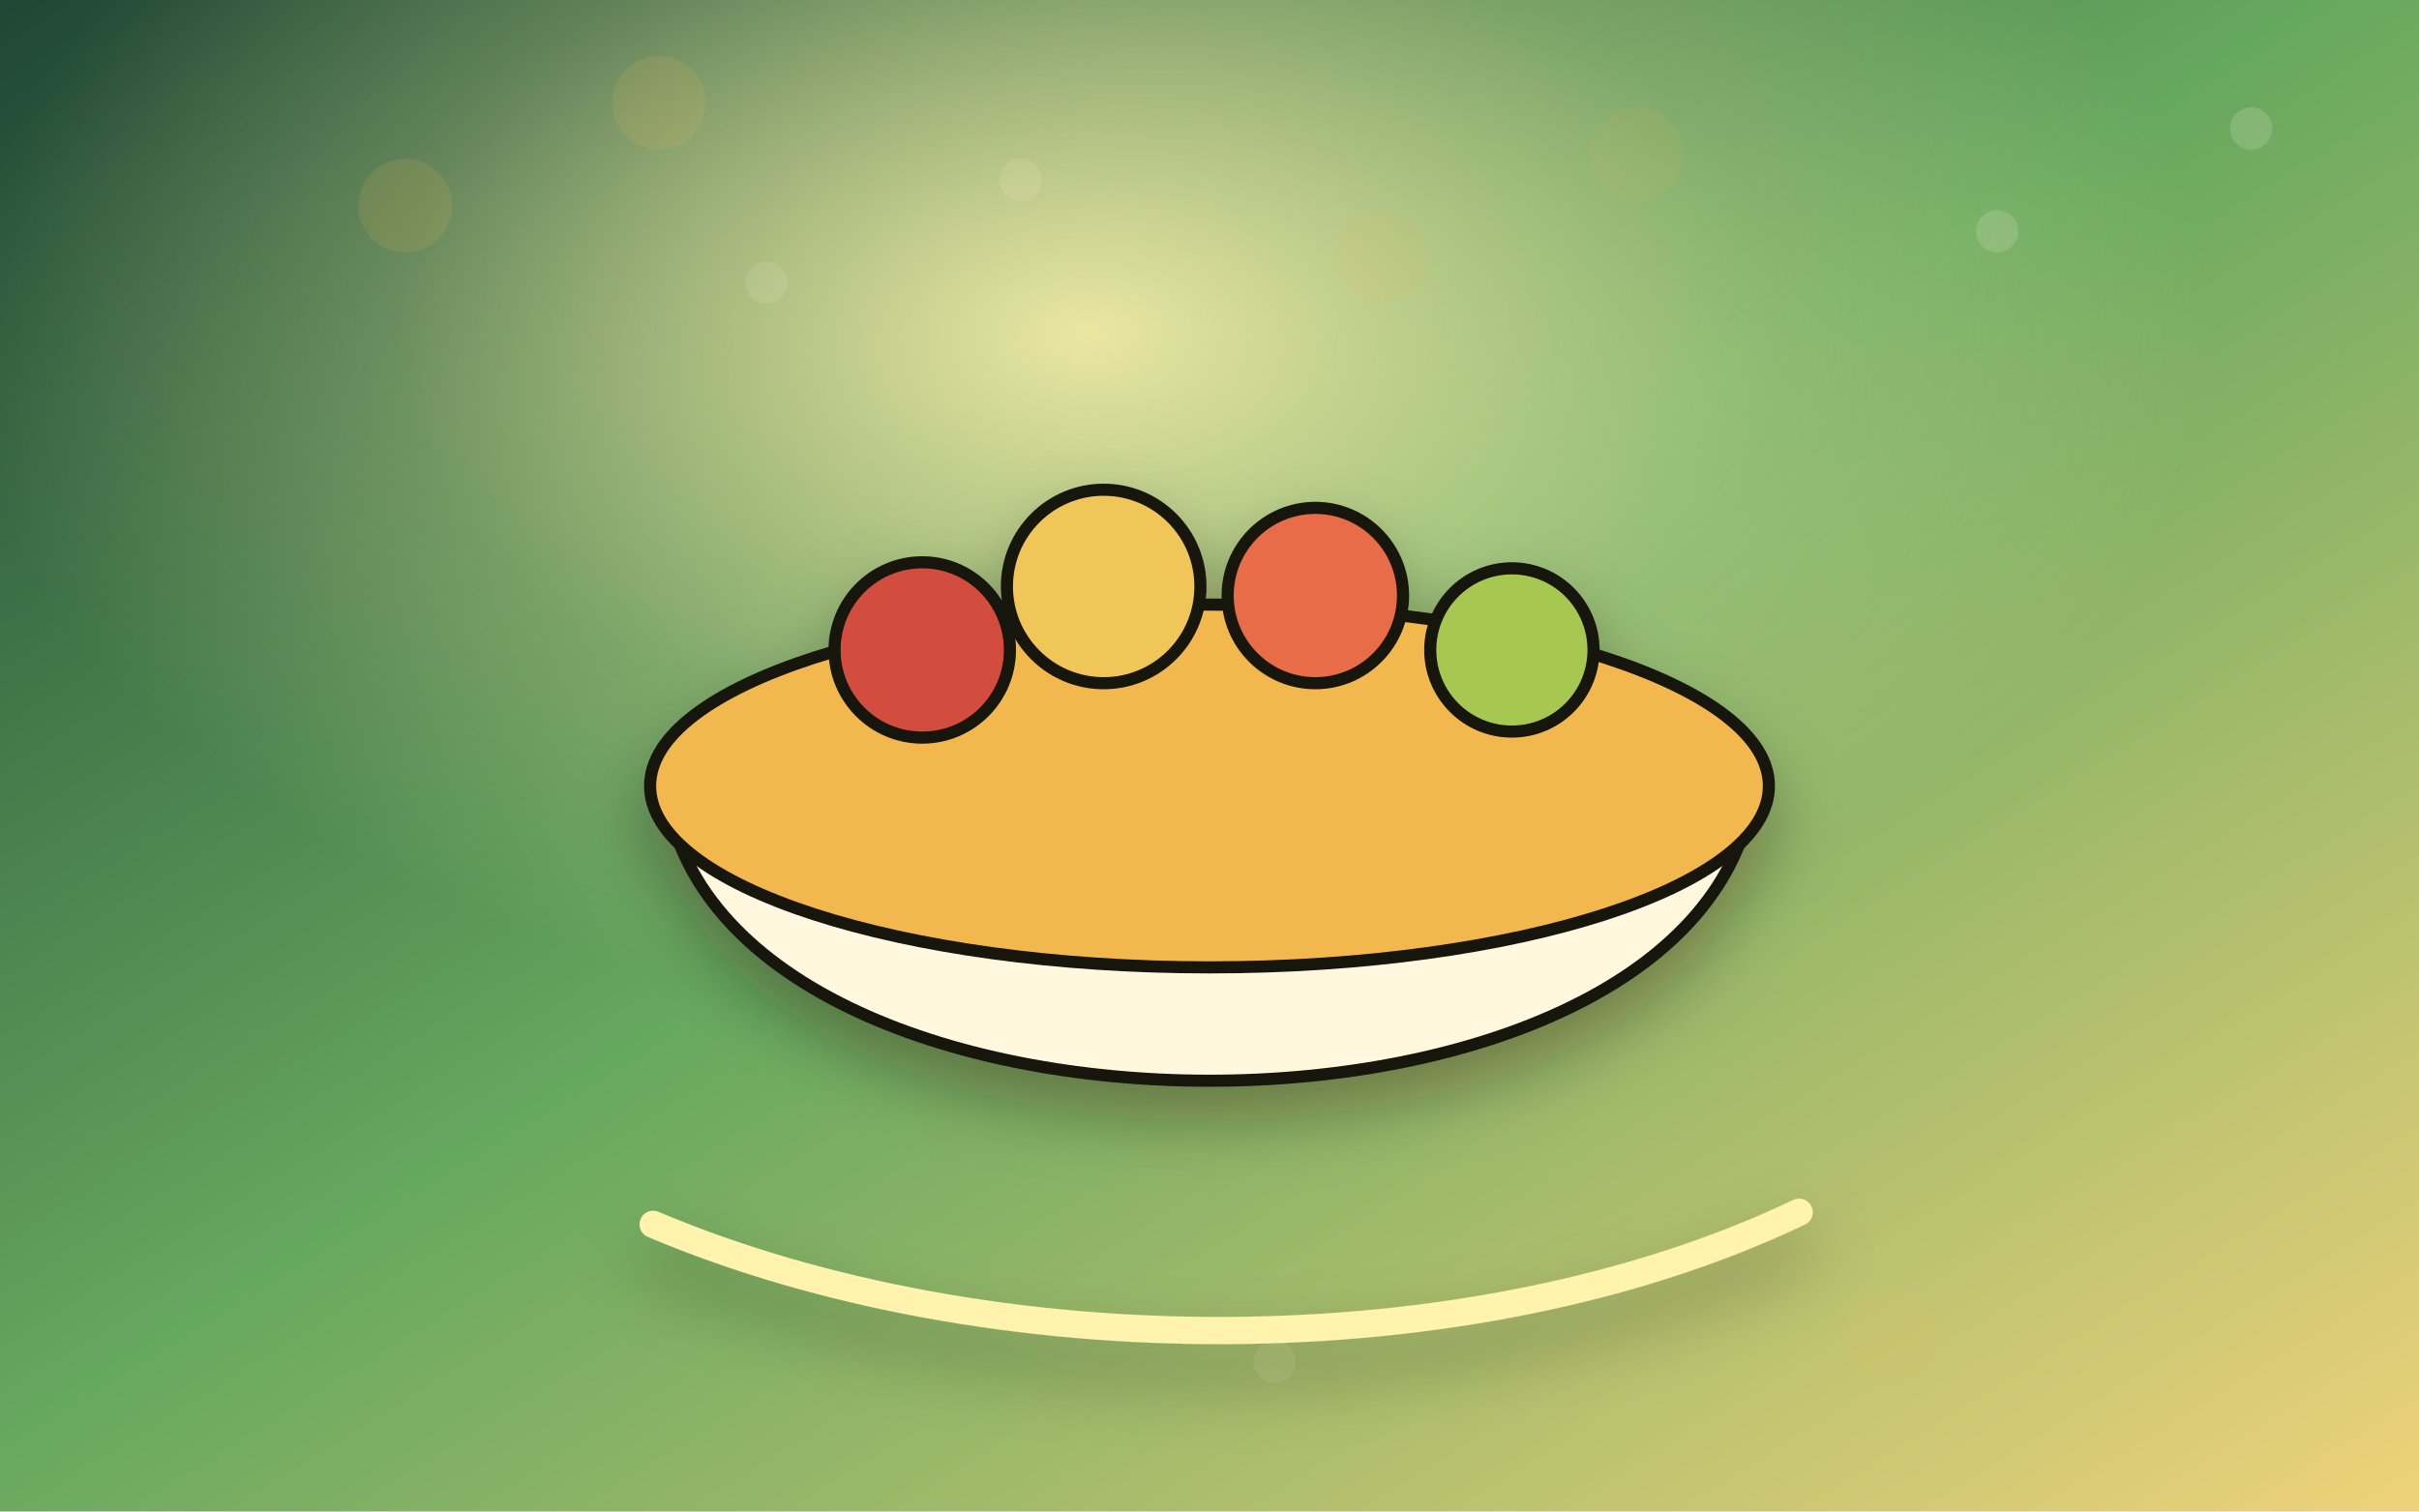
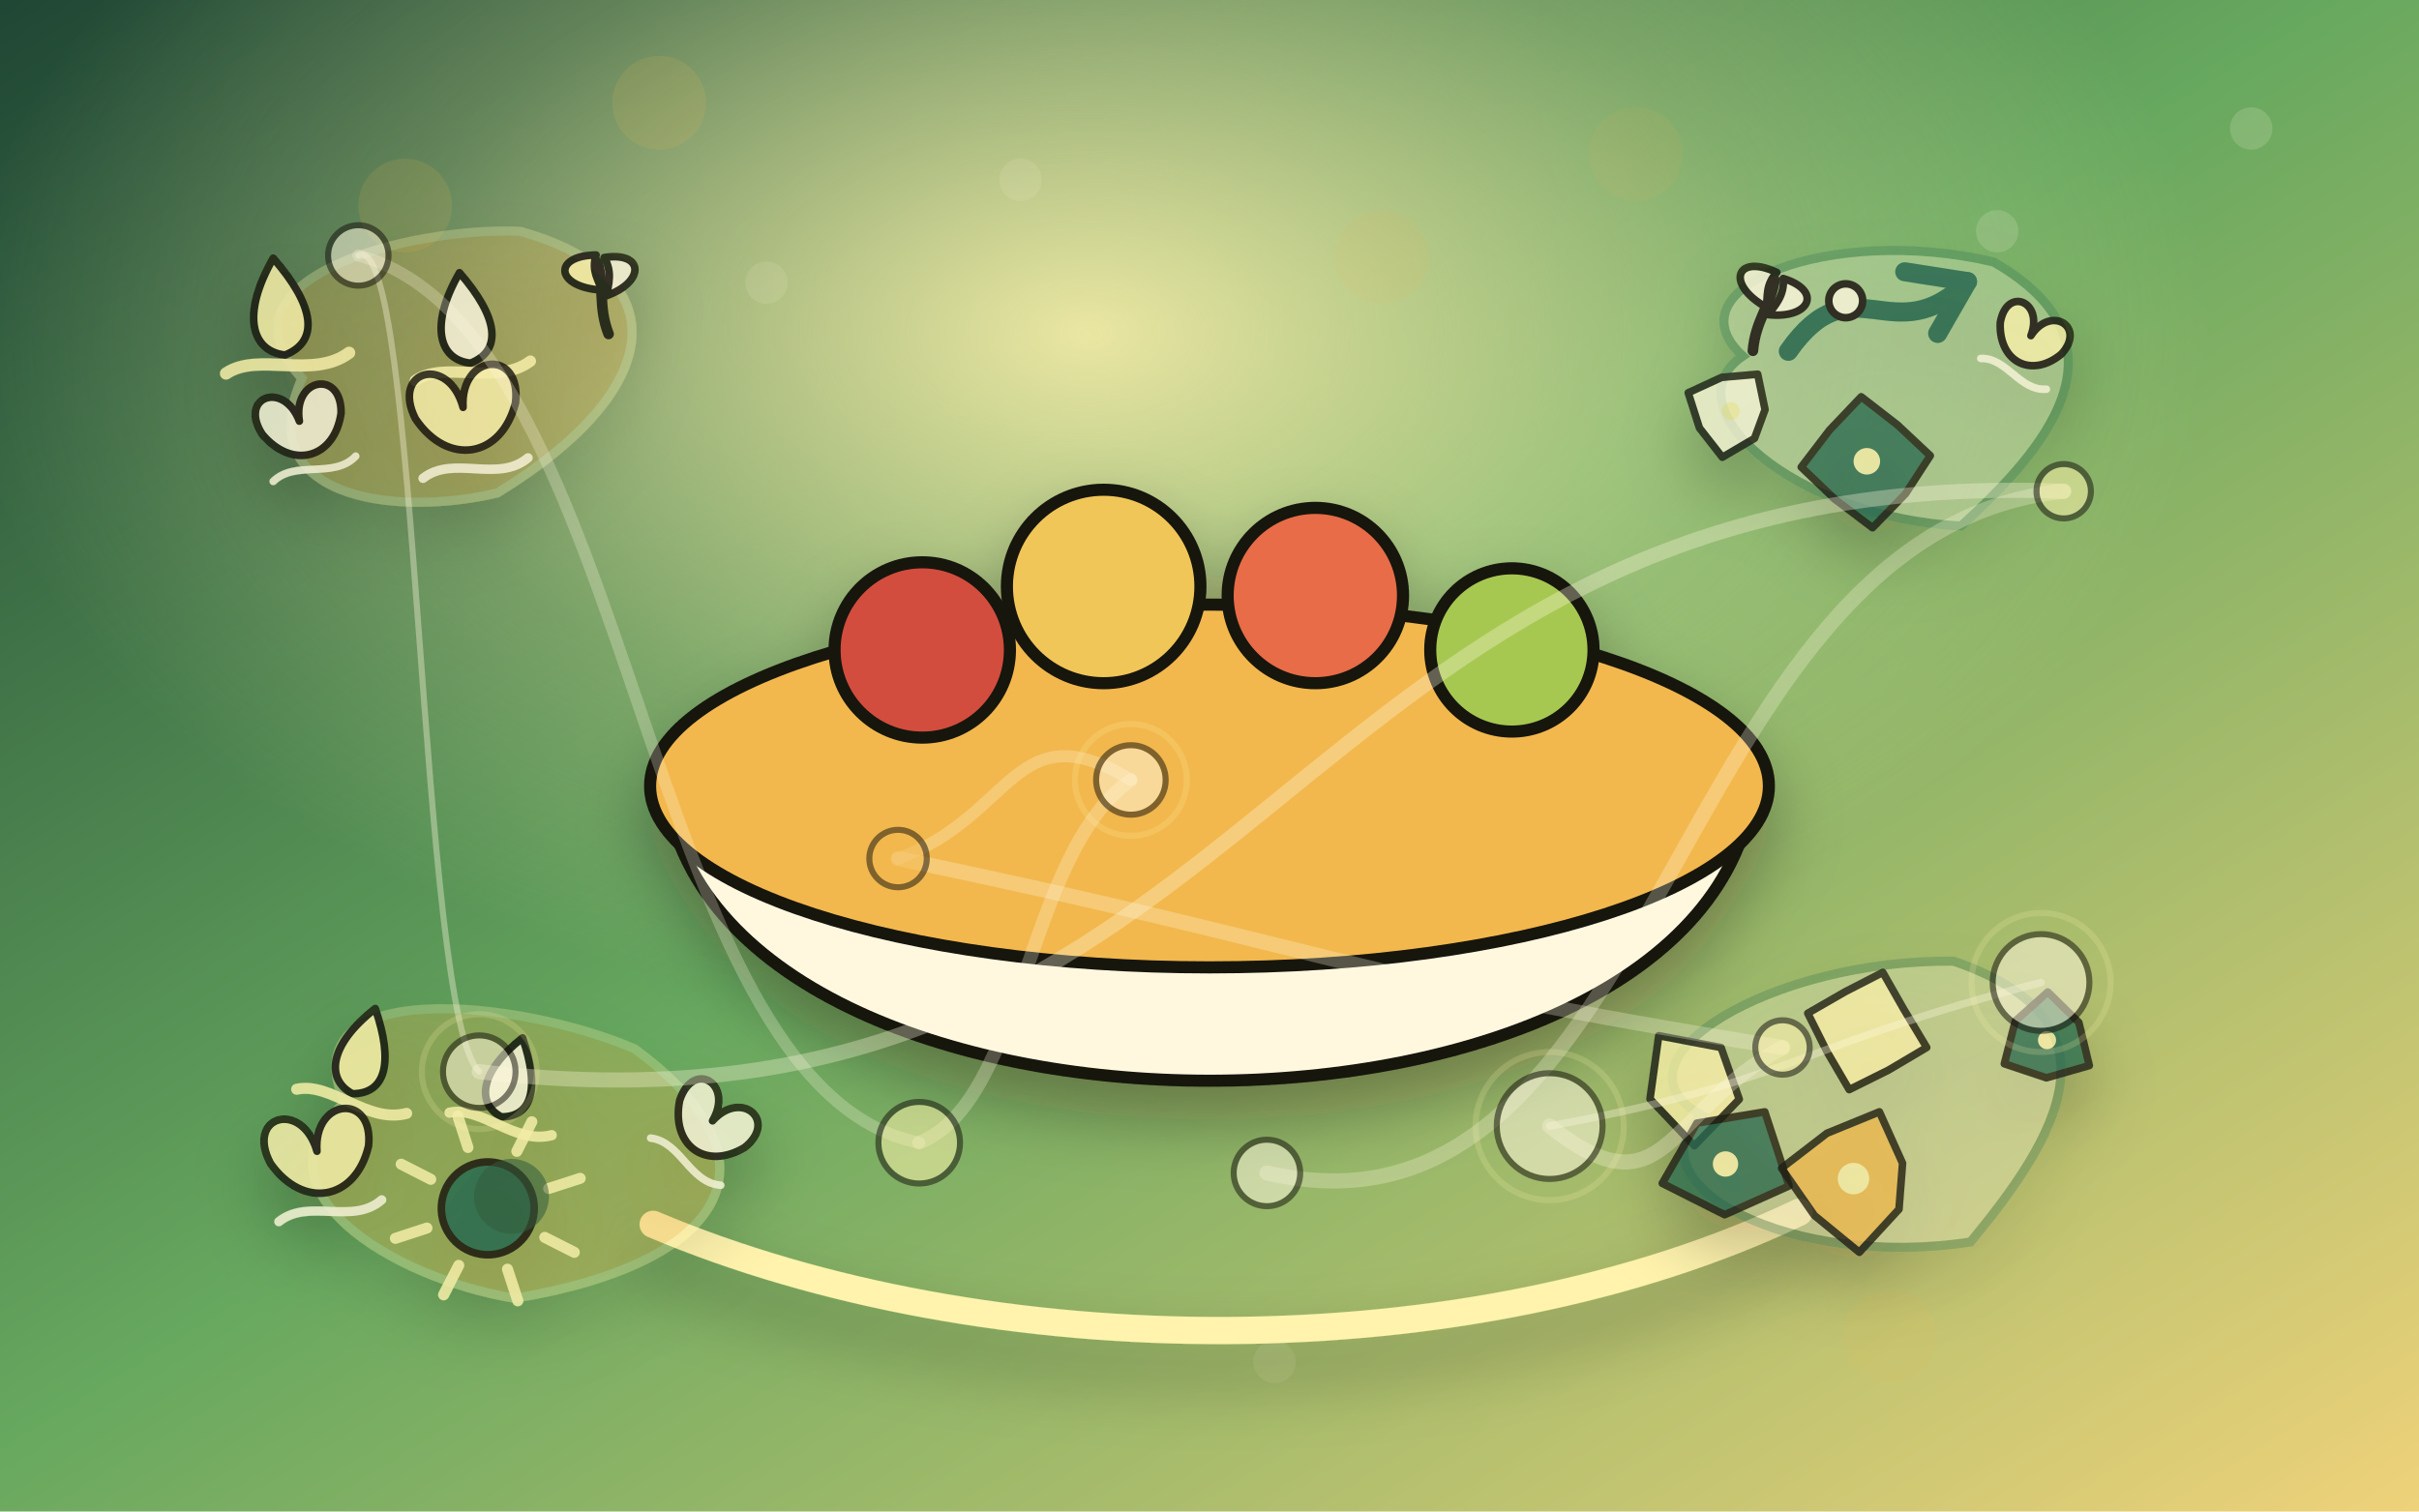
<svg xmlns="http://www.w3.org/2000/svg" width="1600" height="1000" viewBox="0 0 1600 1000" role="img" aria-labelledby="title desc">
  <defs>
    <linearGradient id="posterBg" x1="0" y1="0" x2="1" y2="1">
      <stop offset="0%" stop-color="#1f4634" />
      <stop offset="48%" stop-color="#67a85f" />
      <stop offset="100%" stop-color="#efd27a" />
    </linearGradient>
    <radialGradient id="warmGlow" cx="45%" cy="22%" r="46%">
      <stop offset="0%" stop-color="#fff3ad" stop-opacity=".88" />
      <stop offset="62%" stop-color="#fff3ad" stop-opacity=".24" />
      <stop offset="100%" stop-color="#fff3ad" stop-opacity="0" />
    </radialGradient>
    <filter id="posterShadow" x="-20%" y="-20%" width="140%" height="150%">
      <feDropShadow dx="0" dy="22" stdDeviation="22" flood-color="#140d08" flood-opacity=".32" />
    </filter>
    <filter id="hardInk" x="-20%" y="-20%" width="140%" height="150%">
      <feDropShadow dx="6" dy="8" stdDeviation="0" flood-color="#12100c" flood-opacity=".34" />
    </filter>
    <style>
      .ink { stroke: #16120d; stroke-width: 8; stroke-linecap: round; stroke-linejoin: round; }
      .thin { stroke: #16120d; stroke-width: 5; stroke-linecap: round; stroke-linejoin: round; }
    </style>
  </defs>
  <rect width="1600" height="1000" fill="url(#posterBg)" />
  <rect width="1600" height="1000" fill="url(#warmGlow)" />
  <circle cx="1250" cy="884" r="31" fill="#f2b84d" opacity="0.08" />
  <circle cx="843" cy="901" r="14" fill="#fff8df" opacity="0.11" />
  <circle cx="436" cy="68" r="31" fill="#f2b84d" opacity="0.13" />
  <circle cx="1489" cy="85" r="14" fill="#fff8df" opacity="0.16" />
  <circle cx="1082" cy="102" r="31" fill="#f2b84d" opacity="0.08" />
  <circle cx="675" cy="119" r="14" fill="#fff8df" opacity="0.11" />
  <circle cx="268" cy="136" r="31" fill="#f2b84d" opacity="0.13" />
  <circle cx="1321" cy="153" r="14" fill="#fff8df" opacity="0.16" />
  <circle cx="914" cy="170" r="31" fill="#f2b84d" opacity="0.08" />
  <circle cx="507" cy="187" r="14" fill="#fff8df" opacity="0.11" />
  <g filter="url(#posterShadow)">
    <g id="poster-growth-bowl">
      <path d="M440 520 C470 780 1130 780 1160 520Z" fill="#fff8df" class="ink" />
      <ellipse cx="800" cy="520" rx="370" ry="120" fill="#f2b84d" class="ink" />
      <circle cx="610" cy="430" r="58" fill="#d24e3d" class="ink" />
      <circle cx="730" cy="388" r="64" fill="#f0c658" class="ink" />
      <circle cx="870" cy="394" r="58" fill="#e76c46" class="ink" />
      <circle cx="1000" cy="430" r="54" fill="#a6c851" class="ink" />
      <path d="M432 810 C654 904 972 906 1190 802" fill="none" stroke="#fff3ad" stroke-width="18" stroke-linecap="round" />
    </g>
  </g>
+   <g id="semantic-layer-icons" filter="url(#posterShadow)">
+     <g transform="rotate(-7.0 300.0 238.0)" opacity=".92">
+       <path d="M199.0 238.0 C145.0 165.0 282.0 147.0 354.0 159.0 C455.0 201.0 437.0 275.0 318.0 329.0 C246.0 337.0 155.0 311.0 199.0 238.0Z" fill="#f2b84d" opacity=".28" stroke="#fff3ad" stroke-width="6" />
+       <g opacity=".86">
+         <path d="M189.8 156.8 C163.8 191.5 168.1 216.3 189.8 221.3 C213.4 215.1 213.4 191.5 189.8 156.8Z" fill="#fff3ad" class="thin" />
+         <path d="M149.5 228.7 C172.4 216.9 205.9 239.9 232.0 225.0" fill="none" stroke="#fff3ad" stroke-width="8.1" stroke-linecap="round" />
+       </g>
+       <g opacity=".86">
+         <path d="M310.9 181.3 C286.5 213.8 290.6 237.0 310.9 241.6 C332.9 235.8 332.9 213.8 310.9 181.3Z" fill="#fff8df" class="thin" />
+         <path d="M273.2 248.6 C294.7 237.5 326.0 259.0 350.3 245.1" fill="none" stroke="#fff3ad" stroke-width="7.5" stroke-linecap="round" />
+       </g>
+       <g transform="rotate(-2 403.0 209.2)" opacity=".86">
+         <path d="M403.0 233.6 C398.8 214.3 405.5 201.7 403.0 185.7" fill="none" stroke="#16120d" stroke-width="7.0" stroke-linecap="round" />
+         <path d="M403.0 204.2 C372.8 197.5 374.4 176.5 403.0 180.7 C398.0 190.8 402.2 197.5 403.0 204.2Z" fill="#fff3ad" class="thin" />
+         <path d="M405.5 208.4 C432.4 203.4 434.9 183.2 408.0 183.2 C412.2 193.3 408.0 201.7 405.5 208.4Z" fill="#fff8df" class="thin" />
+       </g>
+       <g transform="rotate(-8 195.8 272.7)" opacity=".84">
+         <path d="M168.8 267.7 C159.8 239.7 191.8 236.7 194.8 265.7 C197.8 236.7 230.8 239.7 222.8 267.7 C210.8 295.7 181.8 295.7 168.8 267.7Z" fill="#fff8df" class="thin" />
+         <path d="M167.8 299.7 C185.8 289.7 206.8 308.7 224.8 297.7" fill="none" stroke="#fff8df" stroke-width="5.0" stroke-linecap="round" />
+       </g>
+       <g transform="rotate(-2 303.9 278.7)" opacity=".84">
+         <path d="M270.4 272.5 C259.3 237.8 298.9 234.0 302.7 270.0 C306.4 234.0 347.3 237.8 337.4 272.5 C322.5 307.2 286.5 307.2 270.4 272.5Z" fill="#fff3ad" class="thin" />
+         <path d="M269.2 312.2 C291.5 299.8 317.5 323.3 339.9 309.7" fill="none" stroke="#fff8df" stroke-width="6.2" stroke-linecap="round" />
+       </g>
+     </g>
+     <g transform="rotate(7.0 1254.0 248.0)" opacity=".92">
+       <path d="M1152.0 248.0 C1097.0 209.0 1199.0 154.0 1309.0 166.0 C1411.0 209.0 1356.0 287.0 1309.0 342.0 C1199.0 350.0 1107.0 287.0 1152.0 248.0Z" fill="#fff8df" opacity=".28" stroke="#23664f" stroke-width="6" />
+       <g transform="rotate(10 1162.5 219.2)" opacity=".86">
+         <path d="M1162.5 244.1 C1158.2 224.3 1165.1 211.4 1162.5 195.1" fill="none" stroke="#16120d" stroke-width="7.0" stroke-linecap="round" />
+         <path d="M1162.5 214.0 C1131.6 207.1 1133.3 185.6 1162.5 189.9 C1157.4 200.2 1161.7 207.1 1162.5 214.0Z" fill="#fff8df" class="thin" />
+         <path d="M1165.1 218.3 C1192.6 213.1 1195.2 192.5 1167.7 192.5 C1172.0 202.8 1167.7 211.4 1165.1 218.3Z" fill="#fff8df" class="thin" />
+       </g>
+       <g opacity=".86">
+         <path d="M1181.5 241.2 C1216.5 175.4 1250.1 235.6 1293.5 181.0" fill="none" stroke="#23664f" stroke-width="12.6" stroke-linecap="round" />
+         <path d="M1293.5 181.0 L1251.5 179.6 M1293.5 181.0 L1278.1 217.4" fill="none" stroke="#23664f" stroke-width="12.6" stroke-linecap="round" />
+         <circle cx="1215.1" cy="203.4" r="11.2" fill="#fff8df" class="thin" />
+       </g>
+       <g transform="rotate(20 1338.2 217.2)" opacity=".84">
+         <path d="M1315.5 213.0 C1308.0 189.4 1334.8 186.9 1337.4 211.3 C1339.9 186.9 1367.6 189.4 1360.9 213.0 C1350.8 236.5 1326.4 236.5 1315.5 213.0Z" fill="#fff3ad" class="thin" />
+         <path d="M1314.7 239.8 C1329.8 231.4 1347.4 247.4 1362.6 238.2" fill="none" stroke="#fff8df" stroke-width="5.0" stroke-linecap="round" />
+       </g>
+       <g opacity=".78">
+         <polygon points="1166.3,301.1 1146.7,316.1 1129.3,298.7 1119.1,276.5 1139.8,263.7 1163.2,258.7 1170.9,281.4" fill="#fff8df" class="thin" />
+         <circle cx="1148.5" cy="285.1" r="5.9" fill="#fff3ad" />
+       </g>
+       <g opacity=".78">
+         <polygon points="1269.9,325.3 1251.0,350.3 1224.0,334.6 1199.3,316.2 1214.9,289.6 1233.0,265.2 1259.0,280.7 1283.1,298.3" fill="#23664f" class="thin" />
+         <circle cx="1241.9" cy="307.1" r="8.8" fill="#fff3ad" />
+       </g>
+     </g>
+     <g transform="rotate(15.0 342.0 760.0)" opacity=".92">
+       <path d="M224.0 760.0 C166.0 688.0 318.0 664.0 400.0 676.0 C518.0 722.0 494.0 798.0 366.0 856.0 C284.0 864.0 176.0 832.0 224.0 760.0Z" fill="#f2b84d" opacity=".28" stroke="#fff3ad" stroke-width="6" />
+       <g opacity=".86">
+         <path d="M227.4 694.7 C203.8 726.1 207.8 748.5 227.4 753.0 C248.6 747.4 248.6 726.1 227.4 694.7Z" fill="#fff3ad" class="thin" />
+         <path d="M191.0 759.7 C211.7 749.0 241.9 769.8 265.4 756.3" fill="none" stroke="#fff3ad" stroke-width="7.3" stroke-linecap="round" />
+       </g>
+       <g opacity=".86">
+         <path d="M326.5 688.2 C304.6 717.3 308.3 738.1 326.5 742.3 C346.2 737.1 346.2 717.3 326.5 688.2Z" fill="#fff8df" class="thin" />
+         <path d="M292.7 748.5 C311.9 738.6 340.0 757.9 361.8 745.4" fill="none" stroke="#fff3ad" stroke-width="6.8" stroke-linecap="round" />
+       </g>
+       <g transform="rotate(21 460.6 715.4)" opacity=".84">
+         <path d="M434.1 710.5 C425.3 683.1 456.7 680.2 459.6 708.6 C462.6 680.2 494.9 683.1 487.1 710.5 C475.3 738.0 446.9 738.0 434.1 710.5Z" fill="#fff8df" class="thin" />
+         <path d="M433.2 741.9 C450.8 732.1 471.4 750.7 489.0 739.9" fill="none" stroke="#fff8df" stroke-width="5.0" stroke-linecap="round" />
+       </g>
+       <g transform="rotate(-25 219.4 803.1)" opacity=".84">
+         <path d="M186.4 797.0 C175.4 762.8 214.5 759.2 218.1 794.5 C221.8 759.2 262.1 762.8 252.3 797.0 C237.7 831.1 202.3 831.1 186.4 797.0Z" fill="#fff3ad" class="thin" />
+         <path d="M185.2 836.0 C207.2 823.8 232.8 847.0 254.7 833.6" fill="none" stroke="#fff8df" stroke-width="6.1" stroke-linecap="round" />
+       </g>
+       <g opacity=".84">
+         <path d="M374.9 811.9 L396.3 816.4" stroke="#fff3ad" stroke-width="7.3" stroke-linecap="round" />
+         <path d="M356.5 838.6 L368.5 857.0" stroke="#fff3ad" stroke-width="7.3" stroke-linecap="round" />
+         <path d="M324.7 844.5 L320.1 865.9" stroke="#fff3ad" stroke-width="7.3" stroke-linecap="round" />
+         <path d="M298.0 826.1 L279.6 838.1" stroke="#fff3ad" stroke-width="7.3" stroke-linecap="round" />
+         <path d="M292.1 794.3 L270.6 789.7" stroke="#fff3ad" stroke-width="7.3" stroke-linecap="round" />
+         <path d="M310.4 767.6 L298.5 749.2" stroke="#fff3ad" stroke-width="7.3" stroke-linecap="round" />
+         <path d="M342.3 761.7 L346.8 740.2" stroke="#fff3ad" stroke-width="7.3" stroke-linecap="round" />
+         <path d="M369.0 780.0 L387.4 768.1" stroke="#fff3ad" stroke-width="7.3" stroke-linecap="round" />
+         <circle cx="333.5" cy="803.1" r="30.7" fill="#23664f" class="thin" />
+         <circle cx="346.6" cy="791.4" r="24.8" fill="#1f4634" opacity=".5" />
+       </g>
+     </g>
+     <g transform="rotate(-5.0 1238.0 728.0)" opacity=".92">
+       <path d="M1125.0 728.0 C1063.0 686.0 1181.0 629.0 1300.0 641.0 C1413.0 691.0 1356.0 765.0 1295.0 827.0 C1176.0 835.0 1073.0 770.0 1125.0 728.0Z" fill="#fff8df" opacity=".28" stroke="#23664f" stroke-width="6" />
+       <g opacity=".78">
+         <polygon points="1150.8,719.6 1118.5,747.7 1092.0,714.3 1101.4,673.1 1141.8,684.5" fill="#fff3ad" class="thin" />
+         <circle cx="1122.0" cy="707.4" r="7.6" fill="#fff3ad" />
+       </g>
+       <g opacity=".78">
+         <polygon points="1277.3,696.3 1250.8,709.0 1223.8,719.6 1211.4,693.4 1200.9,666.9 1226.7,654.9 1252.7,644.3 1264.4,669.8" fill="#fff3ad" class="thin" />
+         <circle cx="1238.5" cy="681.4" r="8.8" fill="#fff3ad" />
+       </g>
+       <g opacity=".78">
+         <polygon points="1383.4,717.6 1354.4,723.2 1327.5,711.5 1337.2,684.0 1360.3,666.7 1379.0,688.6" fill="#23664f" class="thin" />
+         <circle cx="1357.0" cy="698.4" r="6.0" fill="#fff3ad" />
+       </g>
+       <g opacity=".78">
+         <polygon points="1178.6,779.6 1134.5,794.9 1095.2,770.6 1121.5,732.9 1166.9,729.4" fill="#23664f" class="thin" />
+         <circle cx="1138.0" cy="761.5" r="8.4" fill="#fff3ad" />
+       </g>
+       <g opacity=".78">
+         <polygon points="1249.7,801.3 1221.1,827.4 1193.6,800.5 1174.7,767.5 1206.6,747.1 1242.4,736.0 1254.7,771.2" fill="#f2b84d" class="thin" />
+         <circle cx="1221.5" cy="778.5" r="10.4" fill="#fff3ad" />
+       </g>
+     </g>
+   </g>
+   <g id="root-constellation">
+     <path d="M1350.0 650.0 C1187.5 692.0 1187.5 715.0 1025.0 745.0" fill="none" stroke="#fff8df" stroke-width="5" stroke-linecap="round" opacity="0.34" />
+     <path d="M1025.0 745.0 C1102.0 806.0 1102.0 735.0 1179.0 693.0" fill="none" stroke="#fff8df" stroke-width="10" stroke-linecap="round" opacity="0.29" />
+     <path d="M1179.0 693.0 C886.5 646.0 886.5 629.0 594.0 568.0" fill="none" stroke="#fff8df" stroke-width="10" stroke-linecap="round" opacity="0.28" />
+     <path d="M594.0 568.0 C671.0 540.0 671.0 469.0 748.0 516.0" fill="none" stroke="#fff8df" stroke-width="8" stroke-linecap="round" opacity="0.27" />
+     <path d="M748.0 516.0 C678.0 565.0 678.0 728.0 608.0 756.0" fill="none" stroke="#fff8df" stroke-width="9" stroke-linecap="round" opacity="0.27" />
+     <path d="M608.0 756.0 C422.5 719.0 422.5 218.0 237.0 169.0" fill="none" stroke="#fff8df" stroke-width="8" stroke-linecap="round" opacity="0.26" />
+     <path d="M237.0 169.0 C277.0 149.0 277.0 672.0 317.0 709.0" fill="none" stroke="#fff8df" stroke-width="4" stroke-linecap="round" opacity="0.37" />
+     <path d="M317.0 709.0 C841.0 770.0 841.0 305.0 1365.0 325.0" fill="none" stroke="#fff8df" stroke-width="10" stroke-linecap="round" opacity="0.33" />
+     <path d="M1365.0 325.0 C1101.5 352.0 1101.5 837.0 838.0 776.0" fill="none" stroke="#fff8df" stroke-width="10" stroke-linecap="round" opacity="0.28" />
+     <circle cx="1350.0" cy="650.0" r="32" fill="#fff8df" opacity=".52" stroke="#16120d" stroke-width="4" />
+     <circle cx="1350.0" cy="650.0" r="46" fill="none" stroke="#fff3ad" stroke-width="4" opacity=".18" />
+     <circle cx="1025.0" cy="745.0" r="35" fill="#fff8df" opacity=".52" stroke="#16120d" stroke-width="4" />
+     <circle cx="1025.0" cy="745.0" r="49" fill="none" stroke="#fff3ad" stroke-width="4" opacity=".18" />
+     <circle cx="1179.0" cy="693.0" r="18" fill="#fff3ad" opacity=".52" stroke="#16120d" stroke-width="4" />
+     <circle cx="594.0" cy="568.0" r="19" fill="#f2b84d" opacity=".52" stroke="#16120d" stroke-width="4" />
+     <circle cx="748.0" cy="516.0" r="23" fill="#fff8df" opacity=".52" stroke="#16120d" stroke-width="4" />
+     <circle cx="748.0" cy="516.0" r="37" fill="none" stroke="#fff3ad" stroke-width="4" opacity=".18" />
+     <circle cx="608.0" cy="756.0" r="27" fill="#fff3ad" opacity=".52" stroke="#16120d" stroke-width="4" />
+     <circle cx="237.0" cy="169.0" r="20" fill="#fff8df" opacity=".52" stroke="#16120d" stroke-width="4" />
+     <circle cx="317.0" cy="709.0" r="24" fill="#fff8df" opacity=".52" stroke="#16120d" stroke-width="4" />
+     <circle cx="317.0" cy="709.0" r="38" fill="none" stroke="#fff3ad" stroke-width="4" opacity=".18" />
+     <circle cx="1365.0" cy="325.0" r="18" fill="#fff3ad" opacity=".52" stroke="#16120d" stroke-width="4" />
+     <circle cx="838.0" cy="776.0" r="22" fill="#fff8df" opacity=".52" stroke="#16120d" stroke-width="4" />
+   </g>
</svg>
